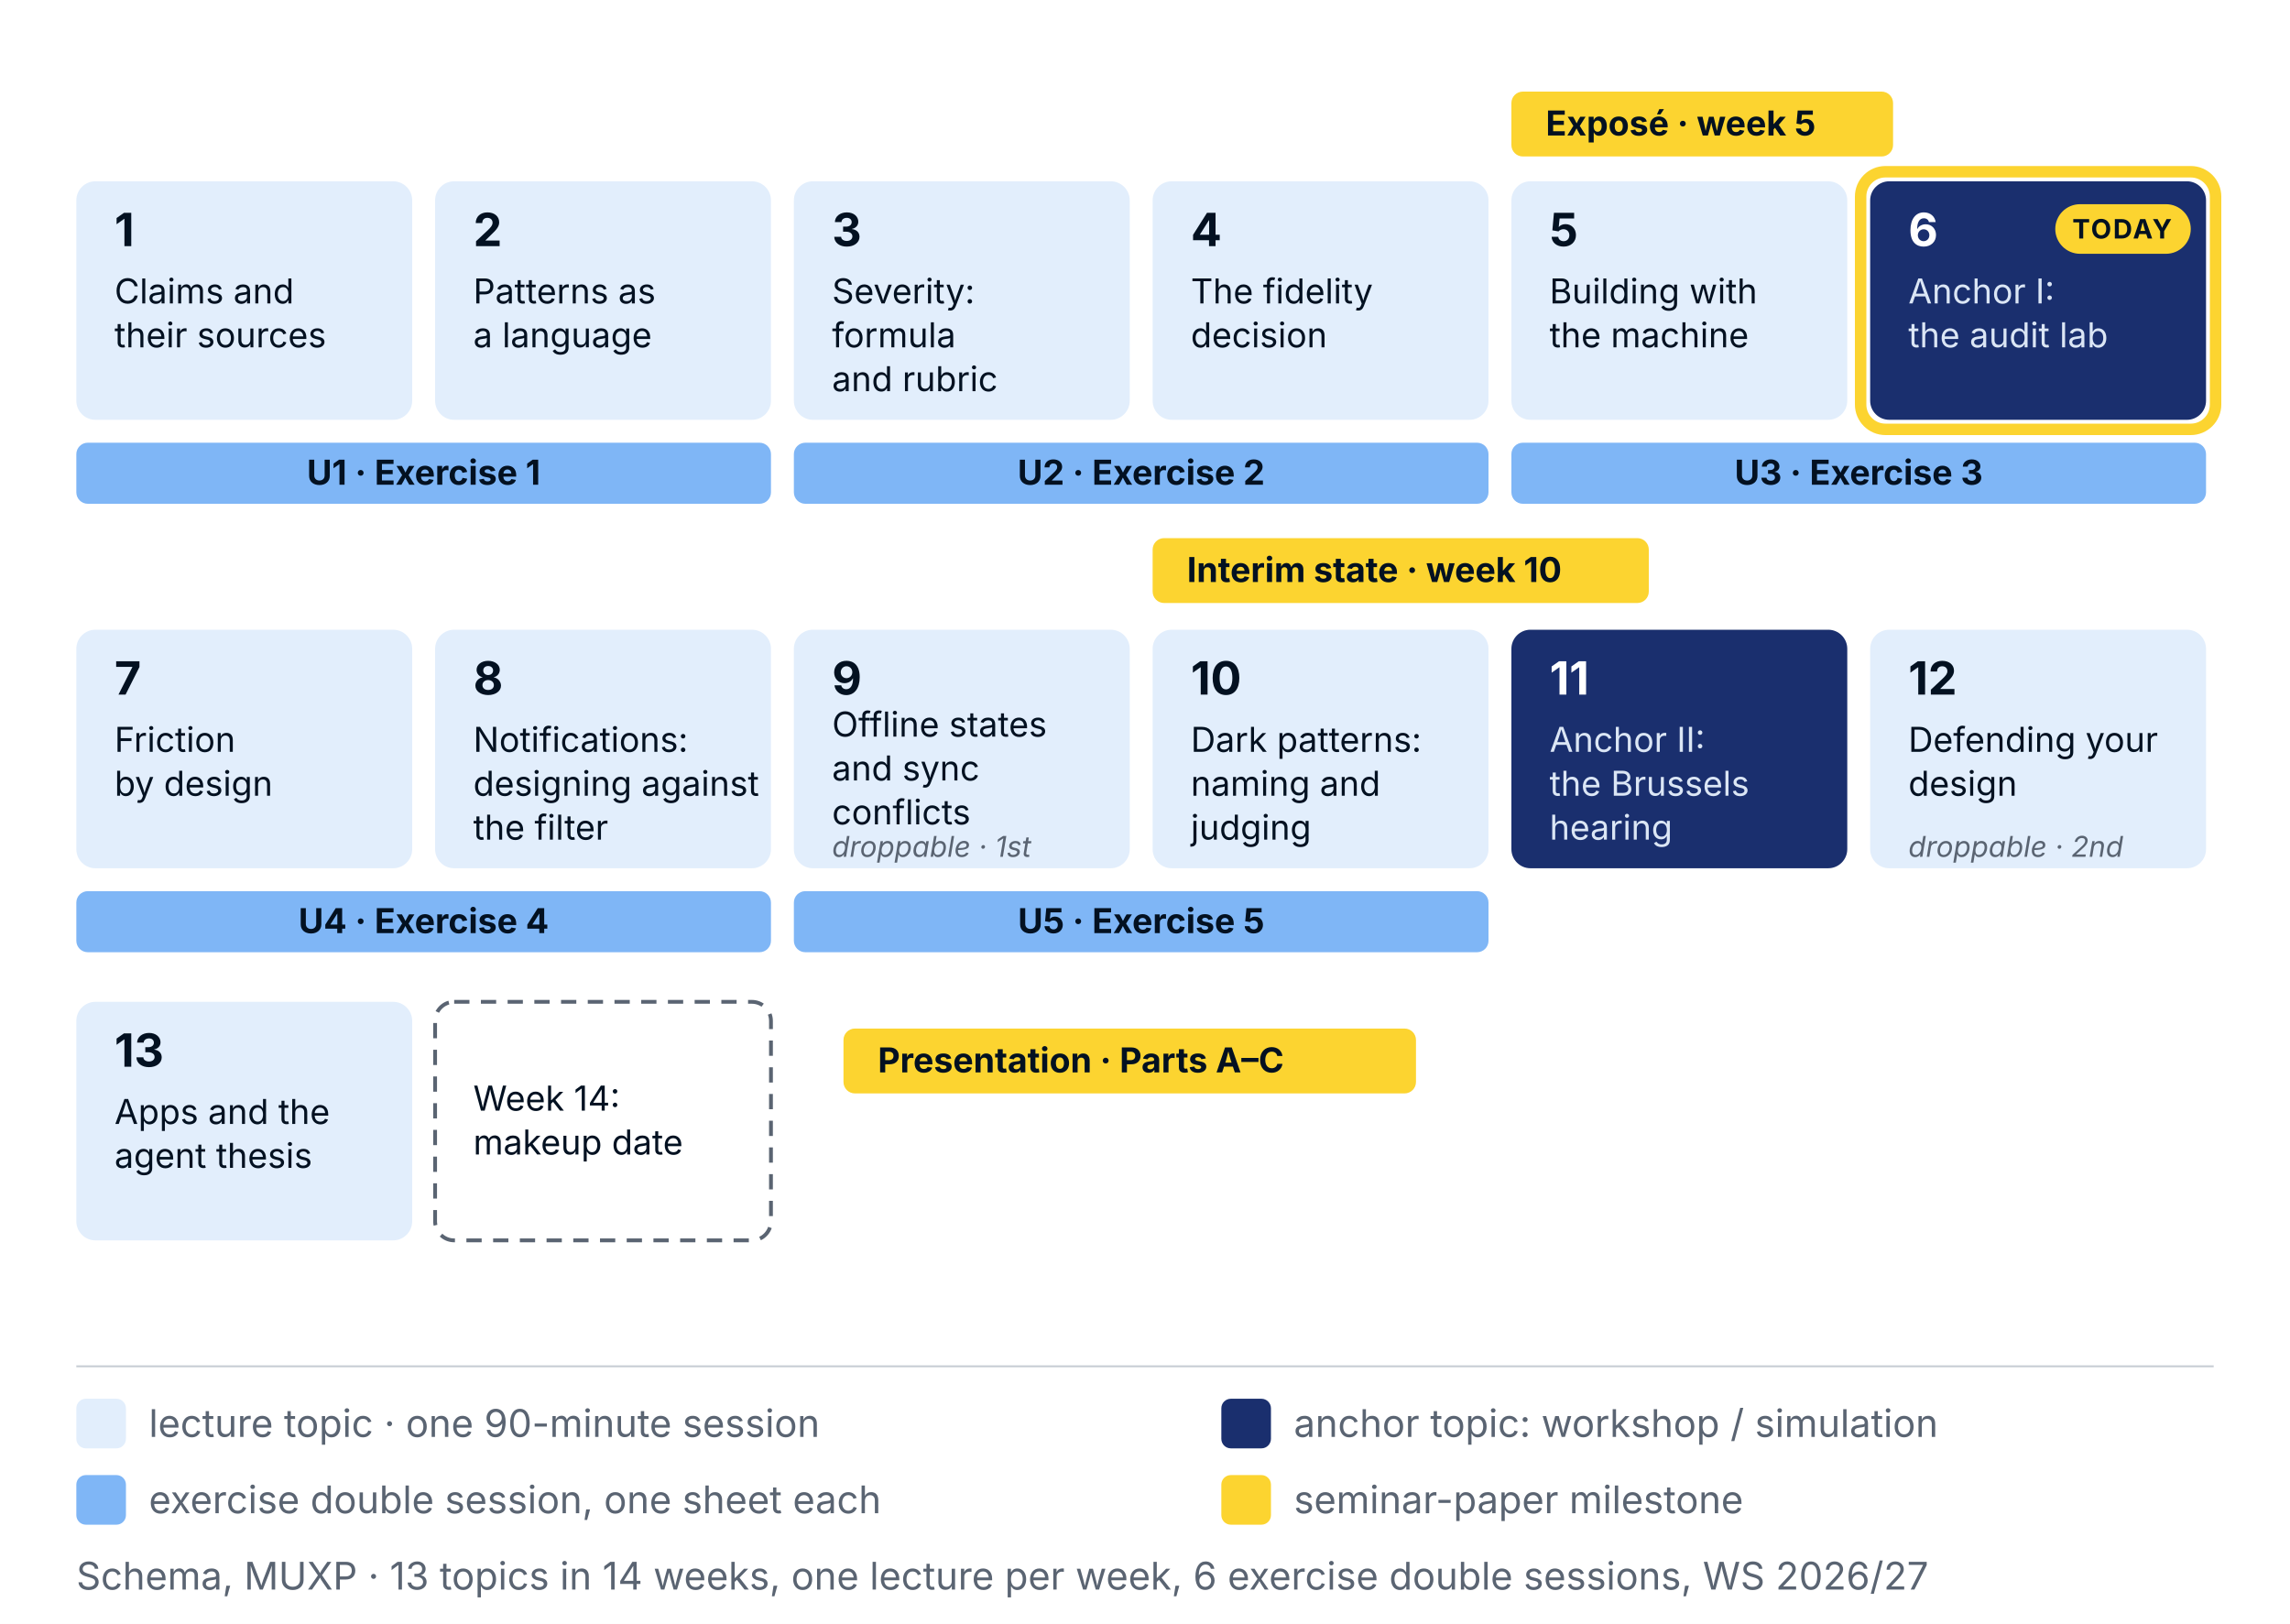
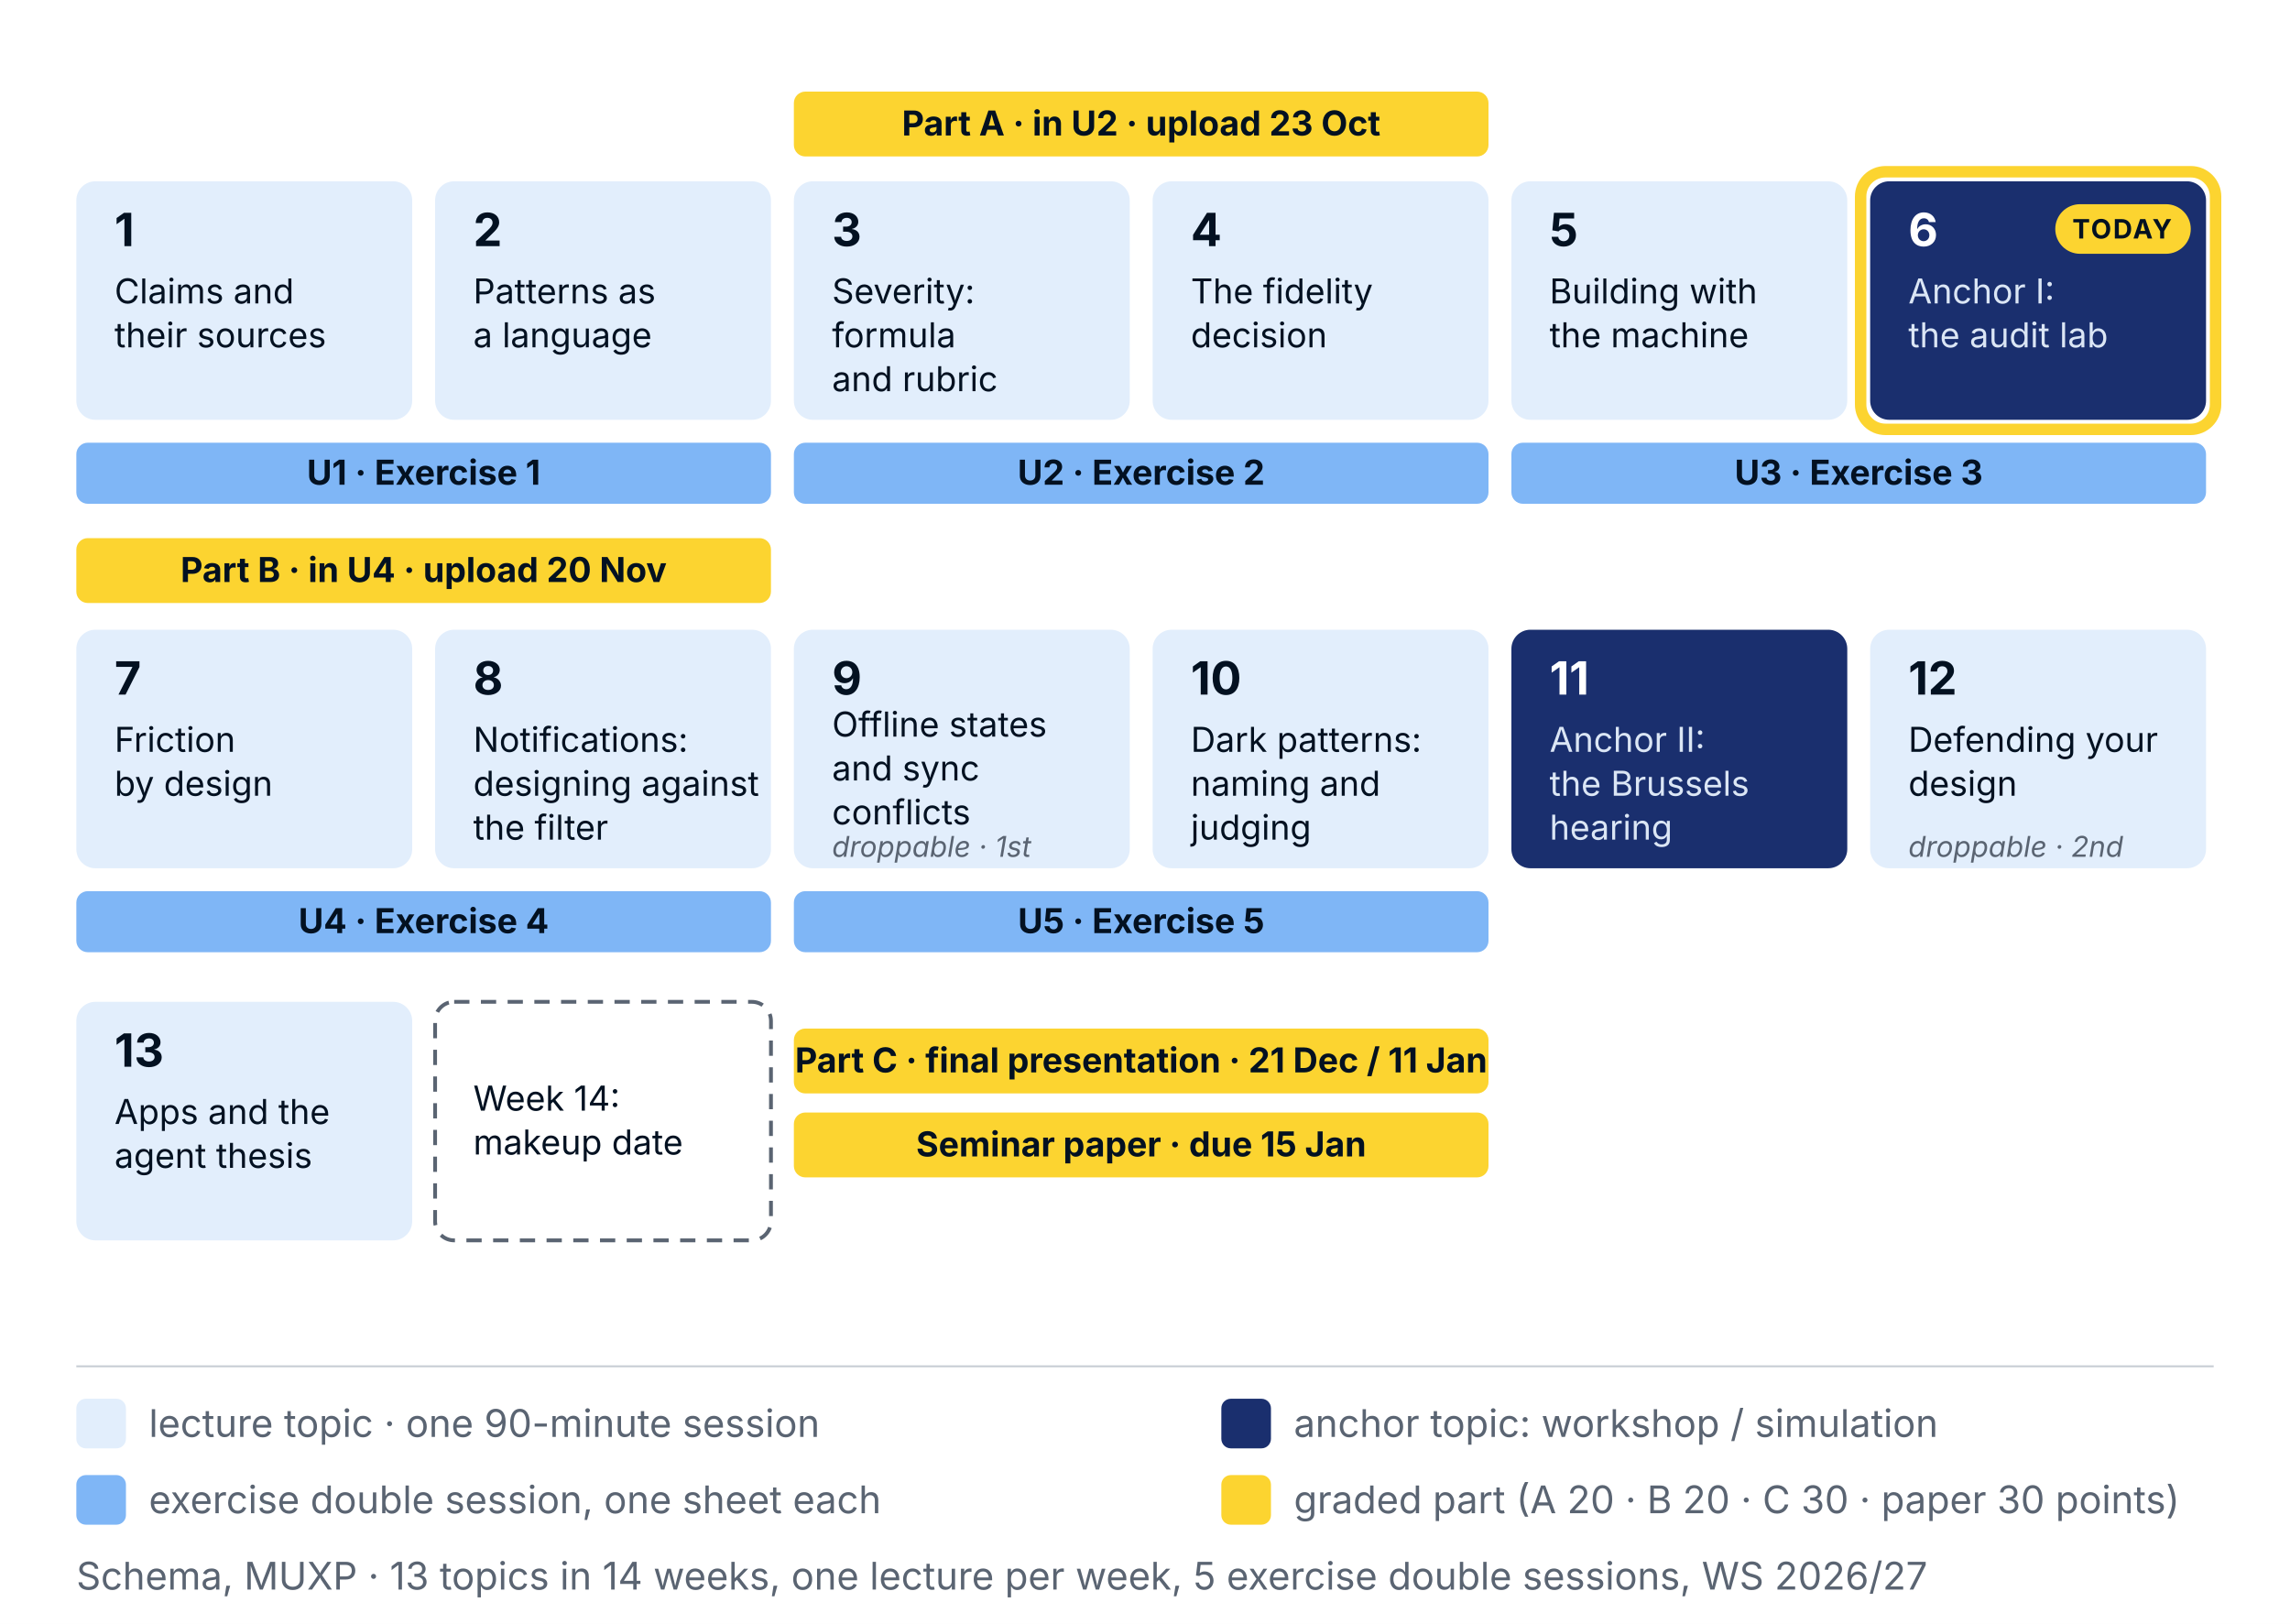
<svg xmlns="http://www.w3.org/2000/svg" viewBox="0 0 1200 851" role="img" aria-labelledby="t d">
  <style>
    text { font-family: Inter, "Neue Haas Unica", Helvetica, Arial, sans-serif; fill: #031121; }
    .num { font-size: 24px; font-weight: 700; }
    .numw { font-size: 24px; font-weight: 700; fill: #ffffff; }
    .tt { font-size: 18px; }
    .ttw { font-size: 18px; fill: #dbe6f5; }
    .utag { font-size: 18px; font-weight: 700; }
    .mtag { font-size: 18px; font-weight: 700; }
    .leg { font-size: 20px; fill: #5a6472; }
    .foot { font-size: 20px; fill: #5a6472; }
    .drop { font-size: 15px; font-style: italic; fill: #5a6472; }
    .chip { font-size: 14px; font-weight: 700; letter-spacing: .06em; fill: #031121; }
  </style>
  <rect width="1200" height="851" fill="#ffffff" />
  <rect x="40" y="95" width="176" height="125" rx="10" fill="#e2eefc" />
  <text class="num" x="60" y="129">1</text>
  <text class="tt" x="60" y="159">Claims and</text>
  <text class="tt" x="60" y="182">their sources</text>
  <rect x="228" y="95" width="176" height="125" rx="10" fill="#e2eefc" />
  <text class="num" x="248" y="129">2</text>
  <text class="tt" x="248" y="159">Patterns as</text>
  <text class="tt" x="248" y="182">a language</text>
  <rect x="416" y="95" width="176" height="125" rx="10" fill="#e2eefc" />
  <text class="num" x="436" y="129">3</text>
  <text class="tt" x="436" y="159">Severity:</text>
  <text class="tt" x="436" y="182">formula</text>
  <text class="tt" x="436" y="205">and rubric</text>
  <rect x="604" y="95" width="176" height="125" rx="10" fill="#e2eefc" />
  <text class="num" x="624" y="129">4</text>
  <text class="tt" x="624" y="159">The fidelity</text>
  <text class="tt" x="624" y="182">decision</text>
  <rect x="792" y="95" width="176" height="125" rx="10" fill="#e2eefc" />
  <text class="num" x="812" y="129">5</text>
  <text class="tt" x="812" y="159">Building with</text>
  <text class="tt" x="812" y="182">the machine</text>
  <rect x="980" y="95" width="176" height="125" rx="10" fill="#1a2f6e" />
  <text class="numw" x="1000" y="129">6</text>
  <text class="ttw" x="1000" y="159">Anchor I:</text>
  <text class="ttw" x="1000" y="182">the audit lab</text>
  <rect x="975" y="90" width="186" height="135" rx="13" fill="none" stroke="#fcd430" stroke-width="6" />
  <rect x="1077" y="107" width="71" height="26" rx="13" fill="#fcd430" />
  <text class="chip" x="1112" y="125" text-anchor="middle">TODAY</text>
  <rect x="40" y="330" width="176" height="125" rx="10" fill="#e2eefc" />
  <text class="num" x="60" y="364">7</text>
  <text class="tt" x="60" y="394">Friction</text>
  <text class="tt" x="60" y="417">by design</text>
  <rect x="228" y="330" width="176" height="125" rx="10" fill="#e2eefc" />
  <text class="num" x="248" y="364">8</text>
  <text class="tt" x="248" y="394">Notifications:</text>
  <text class="tt" x="248" y="417">designing against</text>
  <text class="tt" x="248" y="440">the filter</text>
  <rect x="416" y="330" width="176" height="125" rx="10" fill="#e2eefc" />
  <text class="num" x="436" y="364">9</text>
  <text class="tt" x="436" y="386">Offline states</text>
  <text class="tt" x="436" y="409">and sync</text>
  <text class="tt" x="436" y="432">conflicts</text>
  <text class="drop" x="436" y="449">droppable · 1st</text>
  <rect x="604" y="330" width="176" height="125" rx="10" fill="#e2eefc" />
  <text class="num" x="624" y="364">10</text>
  <text class="tt" x="624" y="394">Dark patterns:</text>
  <text class="tt" x="624" y="417">naming and</text>
  <text class="tt" x="624" y="440">judging</text>
  <rect x="792" y="330" width="176" height="125" rx="10" fill="#1a2f6e" />
  <text class="numw" x="812" y="364">11</text>
  <text class="ttw" x="812" y="394">Anchor II:</text>
  <text class="ttw" x="812" y="417">the Brussels</text>
  <text class="ttw" x="812" y="440">hearing</text>
  <rect x="980" y="330" width="176" height="125" rx="10" fill="#e2eefc" />
  <text class="num" x="1000" y="364">12</text>
  <text class="tt" x="1000" y="394">Defending your</text>
  <text class="tt" x="1000" y="417">design</text>
  <text class="drop" x="1000" y="449">droppable · 2nd</text>
  <rect x="40" y="525" width="176" height="125" rx="10" fill="#e2eefc" />
  <text class="num" x="60" y="559">13</text>
  <text class="tt" x="60" y="589">Apps and the</text>
  <text class="tt" x="60" y="612">agent thesis</text>
  <rect x="228" y="525" width="176" height="125" rx="10" fill="none" stroke="#5a6472" stroke-width="2" stroke-dasharray="8 6" />
  <text class="tt" x="248" y="582">Week 14:</text>
  <text class="tt" x="248" y="605">makeup date</text>
  <rect x="40" y="232" width="364" height="32" rx="6" fill="#7fb6f6" />
  <text class="utag" x="222" y="254" text-anchor="middle">U1 · Exercise 1</text>
  <rect x="416" y="232" width="364" height="32" rx="6" fill="#7fb6f6" />
  <text class="utag" x="598" y="254" text-anchor="middle">U2 · Exercise 2</text>
  <rect x="792" y="232" width="364" height="32" rx="6" fill="#7fb6f6" />
  <text class="utag" x="974" y="254" text-anchor="middle">U3 · Exercise 3</text>
  <rect x="40" y="467" width="364" height="32" rx="6" fill="#7fb6f6" />
  <text class="utag" x="222" y="489" text-anchor="middle">U4 · Exercise 4</text>
  <rect x="416" y="467" width="364" height="32" rx="6" fill="#7fb6f6" />
  <text class="utag" x="598" y="489" text-anchor="middle">U5 · Exercise 5</text>
-   <rect x="792" y="48" width="200" height="34" rx="6" fill="#fcd430" />
-   <text class="mtag" x="810" y="71">Exposé · week 5</text>
-   <rect x="604" y="282" width="260" height="34" rx="6" fill="#fcd430" />
-   <text class="mtag" x="622" y="305">Interim state · week 10</text>
-   <rect x="442" y="539" width="300" height="34" rx="6" fill="#fcd430" />
-   <text class="mtag" x="460" y="562">Presentation · Parts A–C</text>
+   <rect x="416" y="48" width="364" height="34" rx="6" fill="#fcd430" />
+   <text class="mtag" x="598" y="71" text-anchor="middle">Part A · in U2 · upload 23 Oct</text>
+   <rect x="40" y="282" width="364" height="34" rx="6" fill="#fcd430" />
+   <text class="mtag" x="222" y="305" text-anchor="middle">Part B · in U4 · upload 20 Nov</text>
+   <rect x="416" y="539" width="364" height="34" rx="6" fill="#fcd430" />
+   <text class="mtag" x="598" y="562" text-anchor="middle">Part C · final presentation · 21 Dec / 11 Jan</text>
+   <rect x="416" y="583" width="364" height="34" rx="6" fill="#fcd430" />
+   <text class="mtag" x="598" y="606" text-anchor="middle">Seminar paper · due 15 Jan</text>
  <line x1="40" y1="716" x2="1160" y2="716" stroke="#c7cdd4" stroke-width="1" />
  <rect x="40" y="733" width="26" height="26" rx="5" fill="#e2eefc" />
  <text class="leg" x="78" y="753">lecture topic · one 90-minute session</text>
  <rect x="640" y="733" width="26" height="26" rx="5" fill="#1a2f6e" />
  <text class="leg" x="678" y="753">anchor topic: workshop / simulation</text>
  <rect x="40" y="773" width="26" height="26" rx="5" fill="#7fb6f6" />
  <text class="leg" x="78" y="793">exercise double session, one sheet each</text>
  <rect x="640" y="773" width="26" height="26" rx="5" fill="#fcd430" />
-   <text class="leg" x="678" y="793">seminar-paper milestone</text>
-   <text class="foot" x="40" y="833">Schema, MUXP · 13 topics in 14 weeks, one lecture per week, 6 exercise double sessions, WS 2026/27</text>
+   <text class="leg" x="678" y="793">graded part (A 20 · B 20 · C 30 · paper 30 points)</text>
+   <text class="foot" x="40" y="833">Schema, MUXP · 13 topics in 14 weeks, one lecture per week, 5 exercise double sessions, WS 2026/27</text>
</svg>
